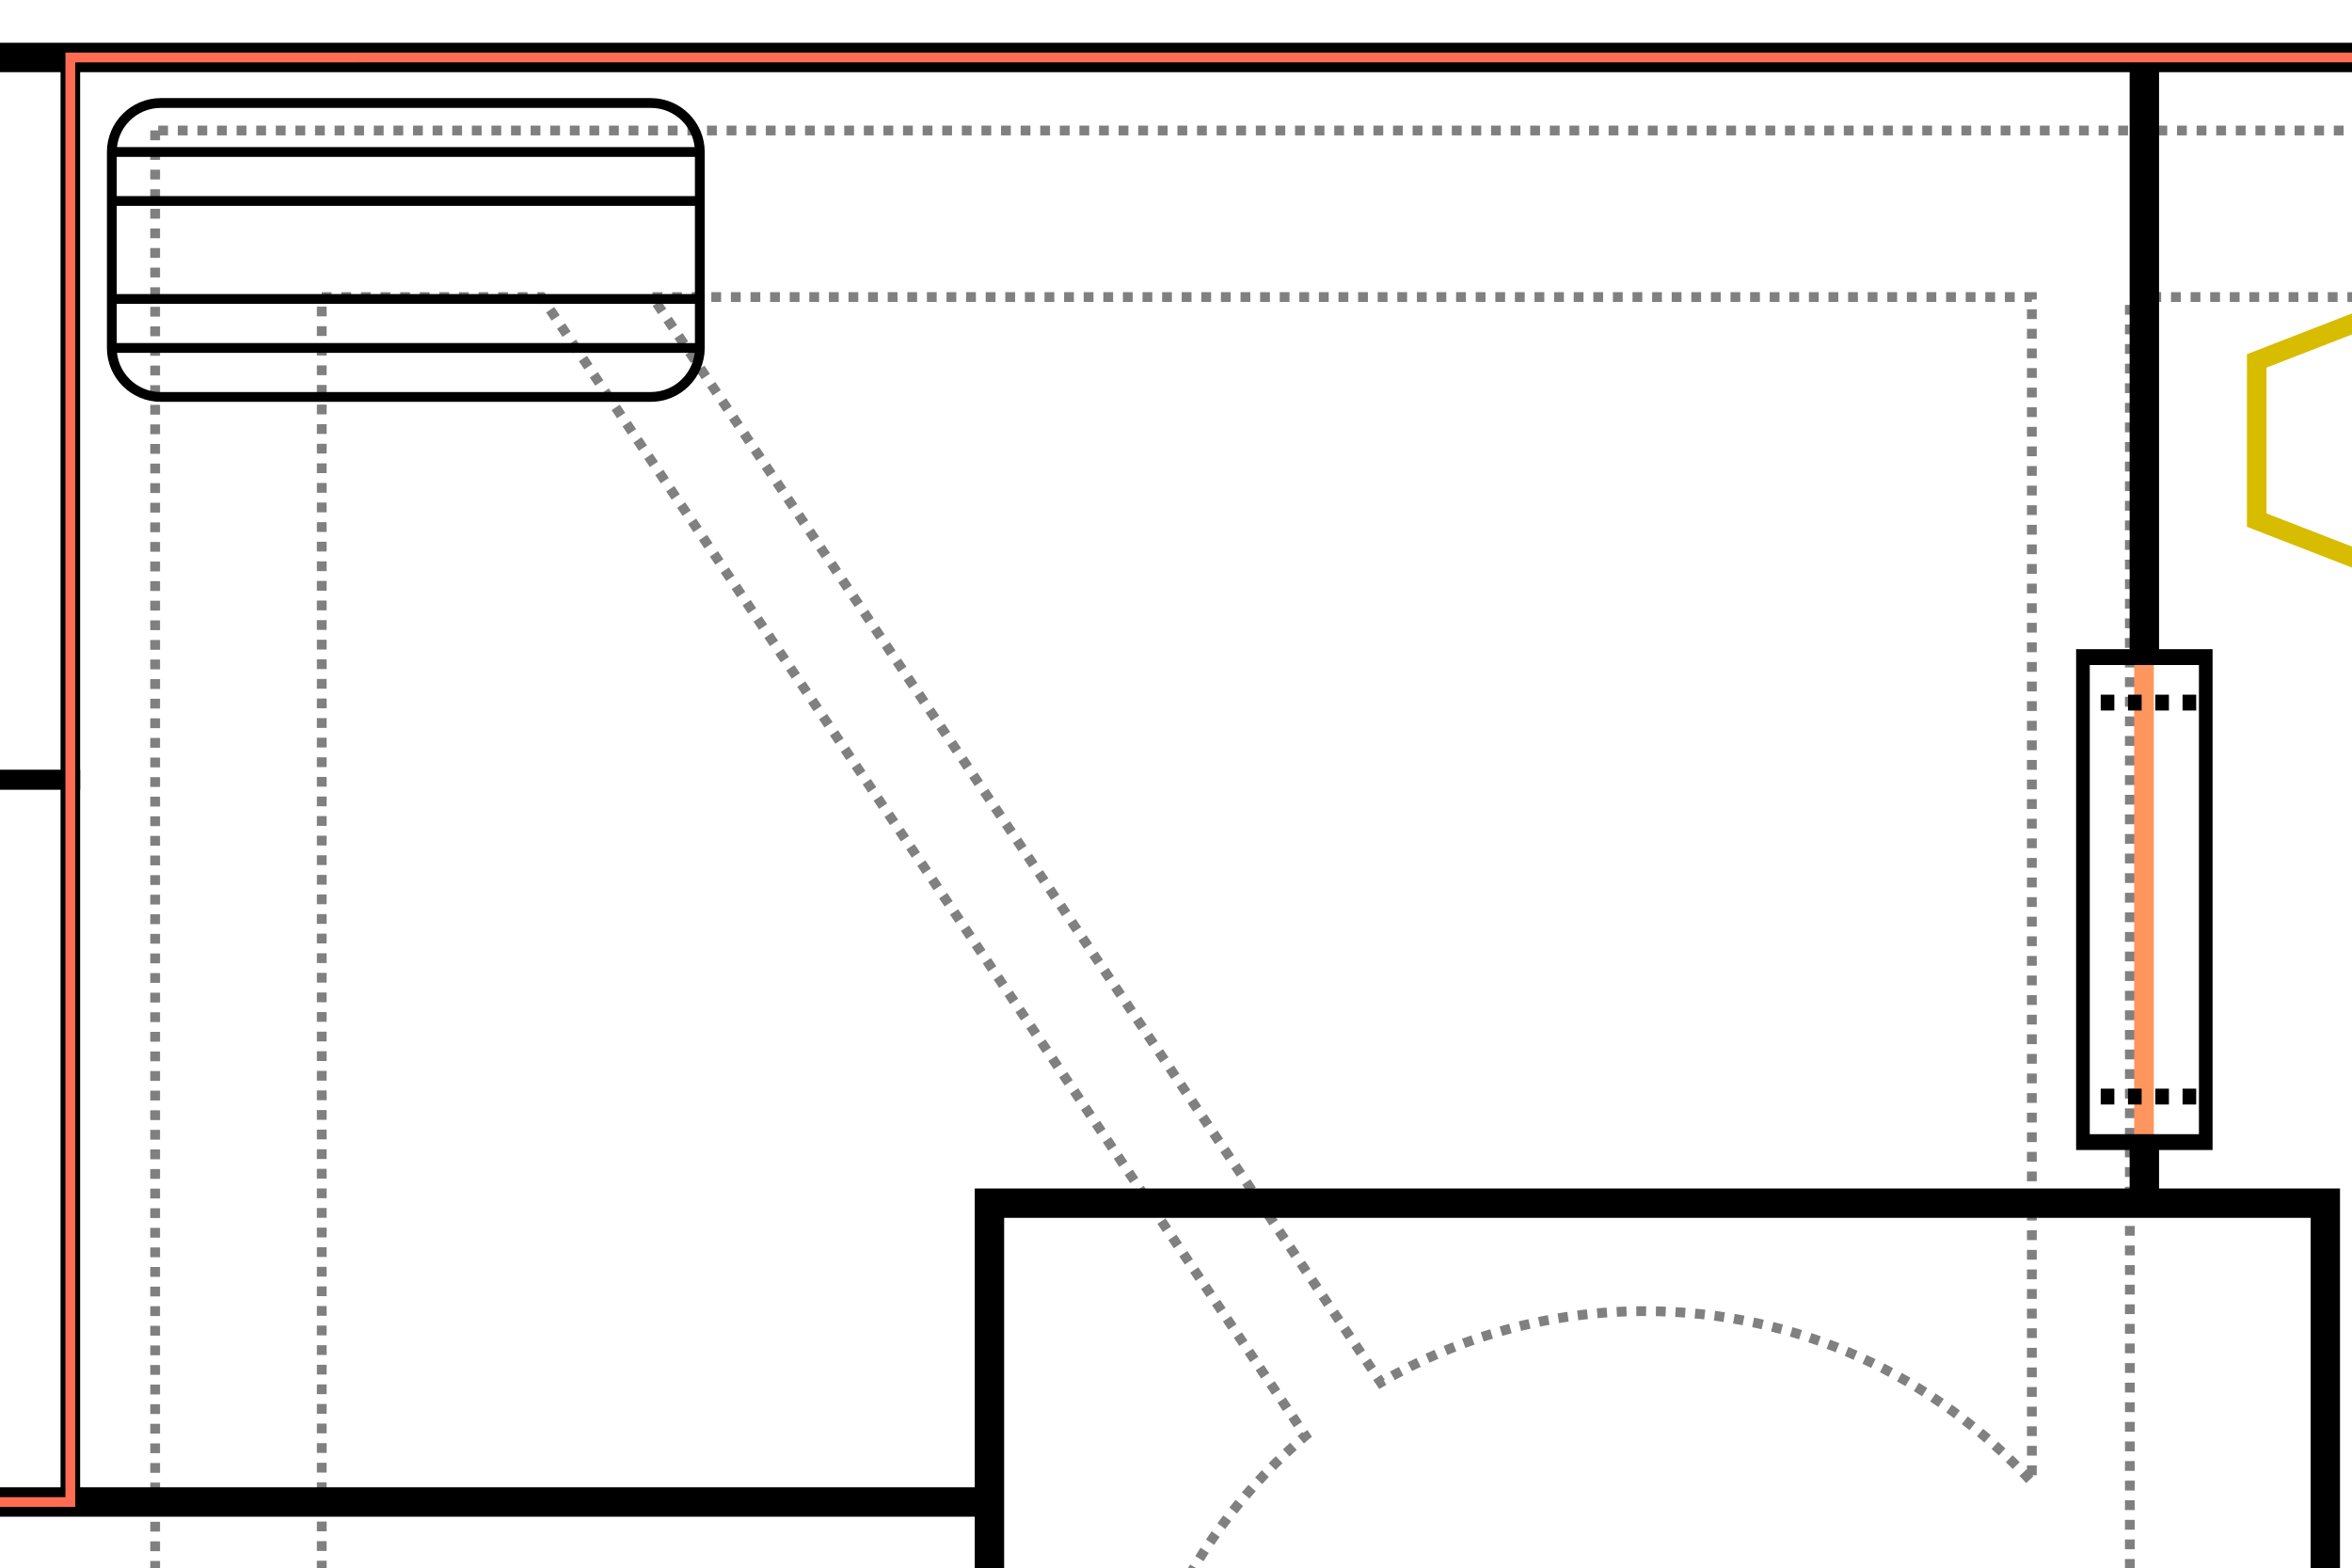
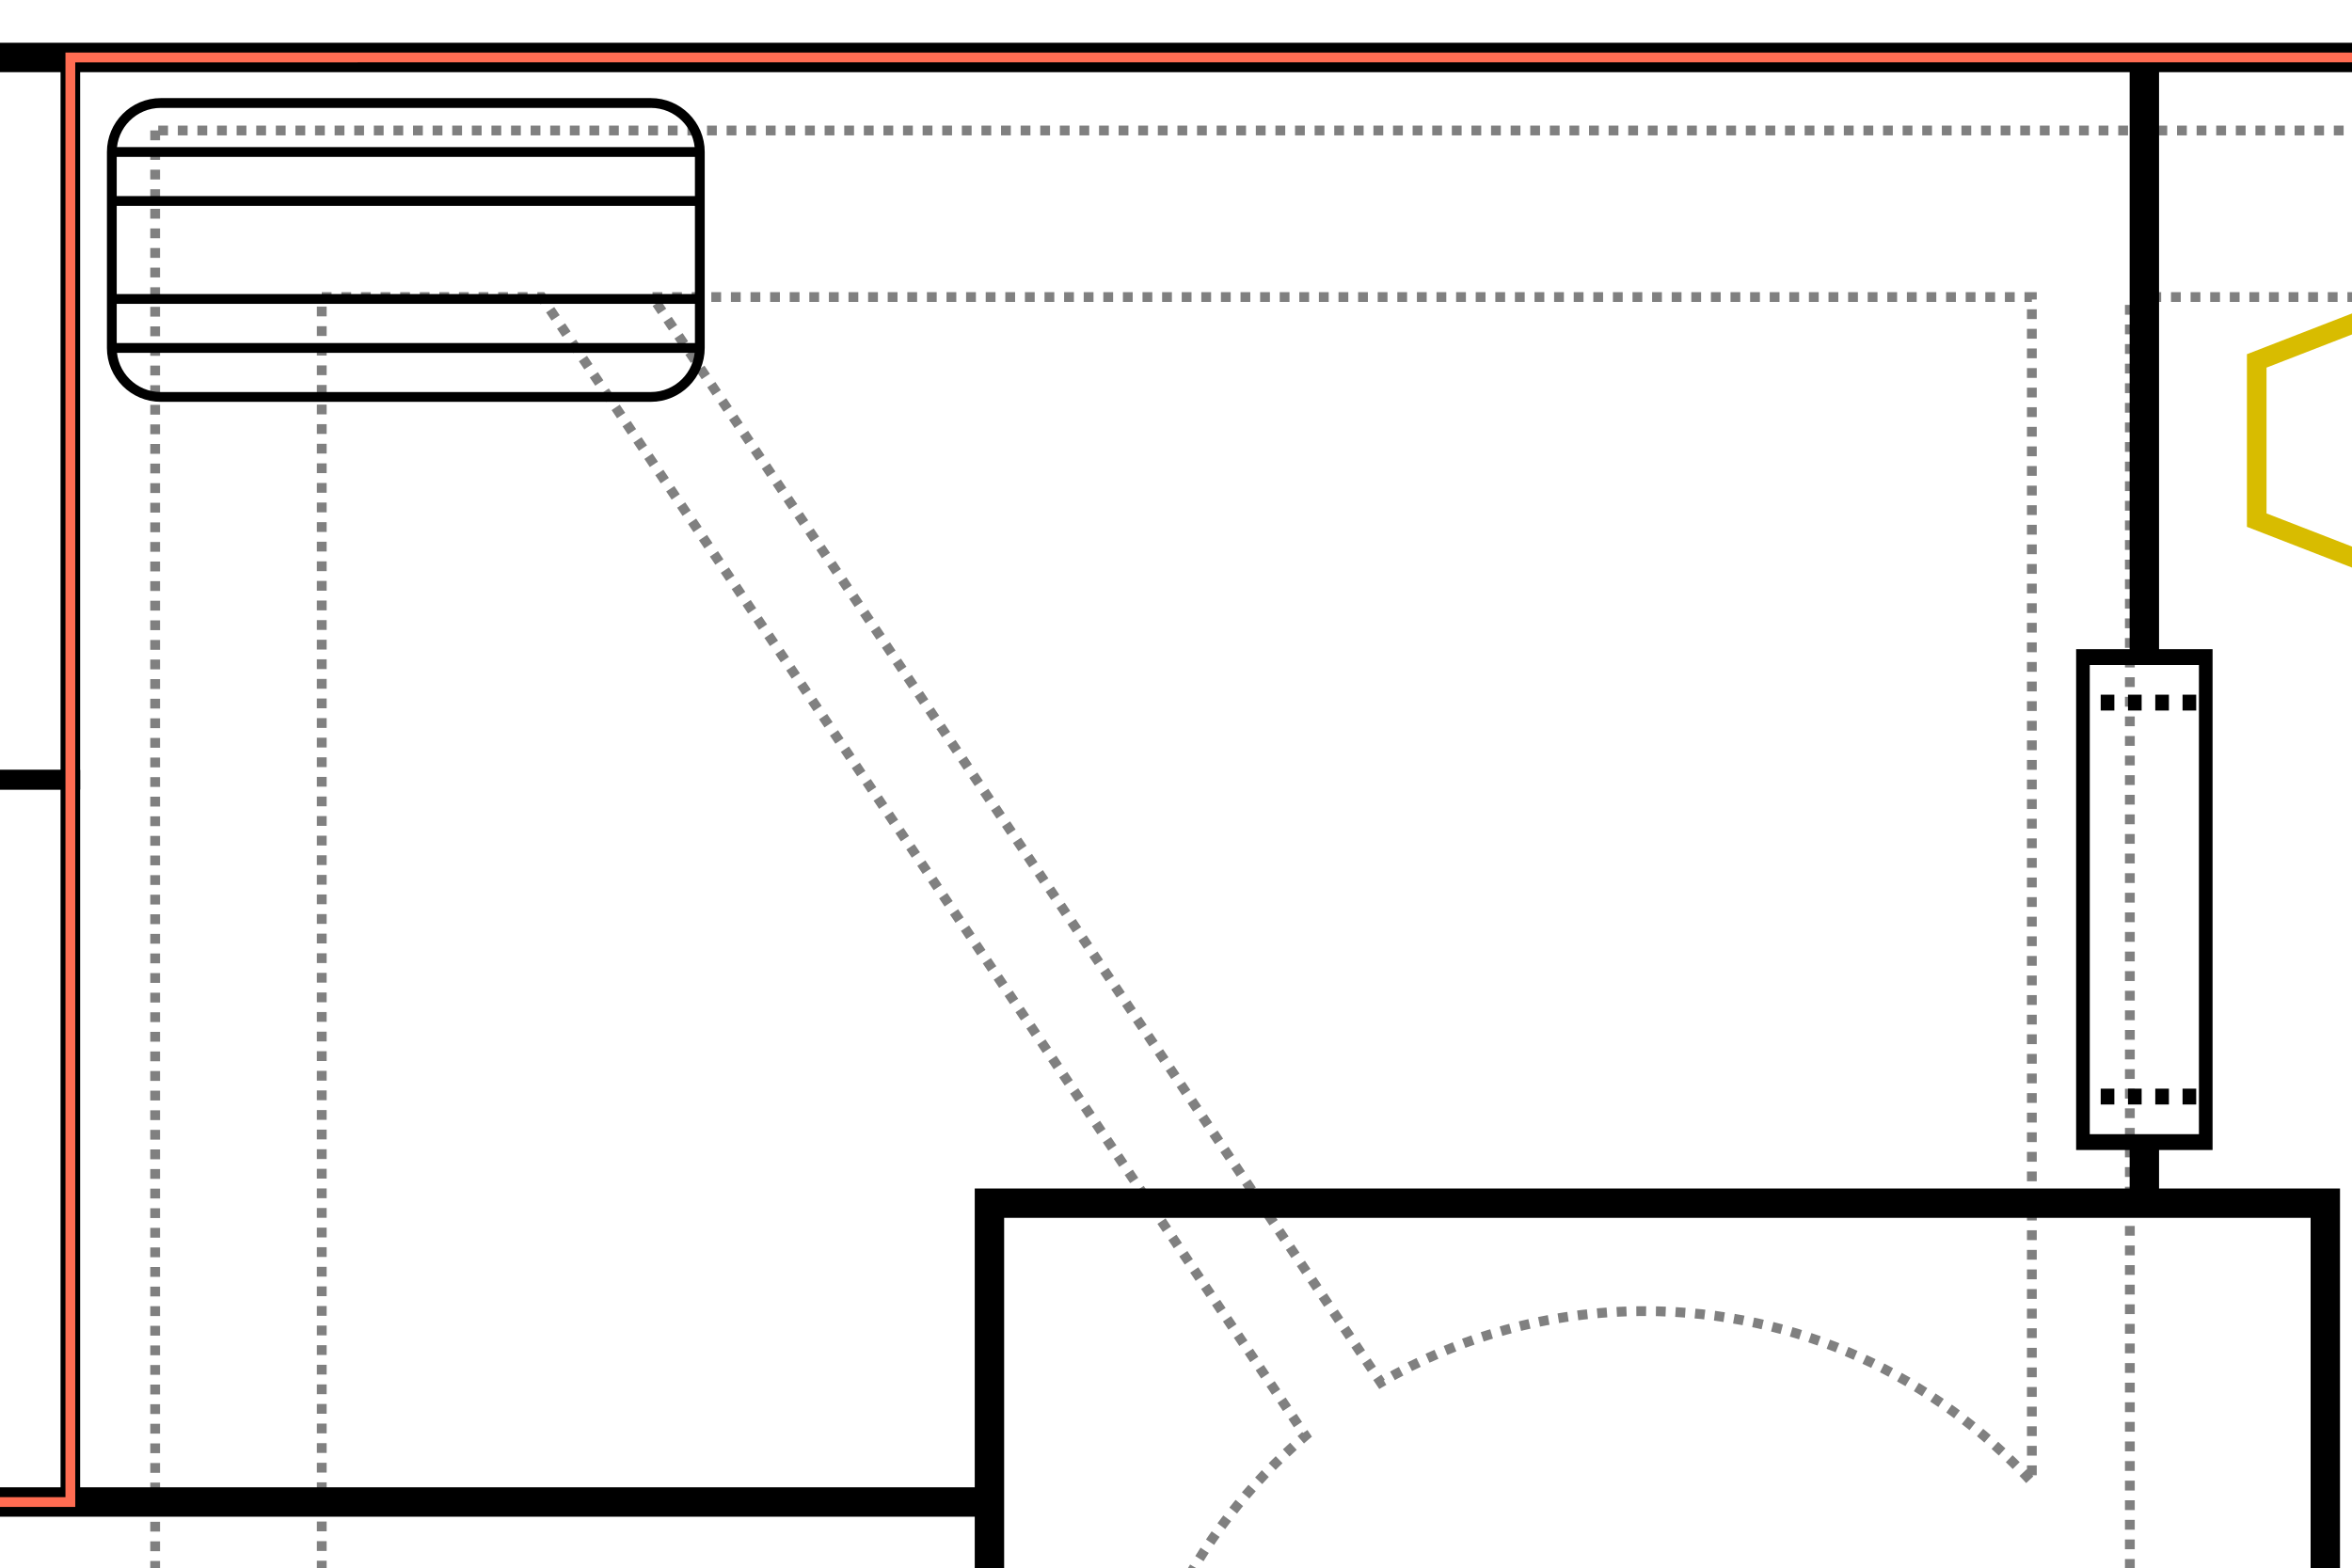
<svg xmlns="http://www.w3.org/2000/svg" width="480" height="320" id="svg2" version="1.1">
  <defs id="defs4" />
  <g id="layer1" transform="translate(0,0)">
    <rect style="color:#000000;fill:none;stroke:#000000;stroke-width:4;stroke-linecap:butt;stroke-linejoin:miter;stroke-miterlimit:4;stroke-opacity:1;stroke-dasharray:none;stroke-dashoffset:0;marker:none;visibility:visible;display:inline;overflow:visible;enable-background:accumulate" id="rect3879" width="147.432" height="147.432" x="-133.073" y="11.73" />
    <rect y="159.162" x="-133.073" height="147.432" width="147.432" id="rect3881" style="color:#000000;fill:none;stroke:#000000;stroke-width:4;stroke-linecap:butt;stroke-linejoin:miter;stroke-miterlimit:4;stroke-opacity:1;stroke-dasharray:none;stroke-dashoffset:0;marker:none;visibility:visible;display:inline;overflow:visible;enable-background:accumulate" />
    <path style="color:#000000;fill:none;stroke:#808080;stroke-width:2;stroke-linecap:butt;stroke-linejoin:miter;stroke-miterlimit:4;stroke-opacity:1;stroke-dasharray:2, 2;stroke-dashoffset:0;marker:none;visibility:visible;display:inline;overflow:visible;enable-background:accumulate" d="m 31.665,26.63 0,34 0,266.75 -141.938,0 0,52.312 141.938,0 0,171.844 c -4.555,4.375 -7.406,10.529 -7.406,17.344 0,6.818 2.847,12.968 7.406,17.344 l 1.344,1.188 c 4.156,3.43 9.503,5.5 15.312,5.5 5.809,0 11.126,-2.07 15.281,-5.5 l 2.063,-1.906 c 4.14,-4.319 6.687,-10.17 6.687,-16.625 0,-6.455 -2.547,-12.306 -6.687,-16.625 l 0,-77.625 231.937,0 c 11.826,4.502 24.657,7 38.063,7 13.406,0 26.237,-2.498 38.062,-7 l 40.938,0 0,30.156 -1.594,0 0,90.25 30.25,0 0,-90.25 -8.656,0 0,-30.156 285.844,0 0,76.719 c -4.168,4.323 -6.719,10.209 -6.719,16.688 0,13.276 10.751,24.031 24.031,24.031 13.281,0 24.031,-10.756 24.031,-24.031 0,-10.683 -6.951,-19.745 -16.594,-22.875 l 0,-82.531 -310.594,0 0,-47.438 c 5.134,-12.515 8,-26.198 8,-40.562 0,-14.365 -2.866,-28.047 -8,-40.562 l 0,-273.437 202.255,0 0,39.699 20.5,0 0,-55.355 82.995,0 0,125.062 -14.594,0 0,17 33.5,0 0,-17 -6.375,0 0,-143.406 -687.281,0 -34,0 z m 34,34 44.875,0 155.875,232.437 c -23.095,19.627 -37.75,48.88 -37.75,81.562 0,36.468 18.266,68.683 46.125,88 l -209.125,0 0,-402 z m 67.5,0 281.5,0 0,241.875 c -19.566,-21.421 -47.702,-34.875 -79,-34.875 -19.645,0 -38.052,5.323 -53.875,14.562 L 133.165,60.63 z m 281.5,386.125 0,15.875 -18.125,0 c 6.625,-4.593 12.704,-9.94 18.125,-15.875 z" id="rect3978-4" />
    <path style="color:#000000;fill:none;stroke:#d8bc00;stroke-width:4;stroke-linecap:butt;stroke-linejoin:miter;stroke-miterlimit:4;stroke-opacity:1;stroke-dasharray:none;stroke-dashoffset:0;marker:none;visibility:visible;display:inline;overflow:visible;enable-background:accumulate" d="m 460.558,106.168 41.875,16.25 83.75,0 41.875,-16.25 0,-32.5 -41.875,-16.25 -83.75,0 -41.875,16.25 0,32.5 z" id="path2952-7" />
    <path id="path3244" style="color:#000000;fill:none;stroke:#000000;stroke-width:6;stroke-linecap:butt;stroke-linejoin:miter;stroke-miterlimit:4;stroke-opacity:1;stroke-dasharray:none;stroke-dashoffset:0;marker:none;visibility:visible;display:inline;overflow:visible;enable-background:accumulate" d="m 893.806,11.727 -1026.882,0 0.003,587.804 902.547,0 0,-292.508 124.348,0 -0.015,-295.296 -5e-4,0 z m -1026.879,294.867 335,0 0,193.938 272.625,0 0,-254.939 -272.625,0 0,61.001" />
-     <path style="fill:none;stroke:#ff965d;stroke-width:4;stroke-linecap:butt;stroke-linejoin:miter;stroke-miterlimit:4;stroke-opacity:1;stroke-dasharray:none" d="m 437.552,134.34 0,98.788" id="path4227" />
    <g id="g4105-1" transform="matrix(1,0,0,1.161285,-1087.908,-490.0486)">
      <rect y="537.487" x="1513" height="85.25" width="25.062" id="rect4095-5" style="color:#000000;fill:none;stroke:#000000;stroke-width:2.784;stroke-linecap:butt;stroke-linejoin:miter;stroke-miterlimit:4;stroke-opacity:1;stroke-dasharray:none;stroke-dashoffset:0;marker:none;visibility:visible;display:inline;overflow:visible;enable-background:accumulate" />
      <path id="path4103-2" d="m 1538.062,614.737 -25.062,0" style="color:#000000;fill:none;stroke:#000000;stroke-width:2.784;stroke-linecap:butt;stroke-linejoin:miter;stroke-miterlimit:4;stroke-opacity:1;stroke-dasharray:2.784, 2.784;stroke-dashoffset:3.619;marker:none;visibility:visible;display:inline;overflow:visible;enable-background:accumulate" />
      <path id="rect4098-7" d="m 1538.062,545.487 -25.062,0" style="color:#000000;fill:none;stroke:#000000;stroke-width:2.784;stroke-linecap:butt;stroke-linejoin:miter;stroke-miterlimit:4;stroke-opacity:1;stroke-dasharray:2.784, 2.784;stroke-dashoffset:3.619;marker:none;visibility:visible;display:inline;overflow:visible;enable-background:accumulate" />
    </g>
    <path style="fill:none;stroke:#000000;stroke-width:6;stroke-linecap:butt;stroke-linejoin:miter;stroke-miterlimit:4;stroke-opacity:1;stroke-dasharray:none" d="m 437.623,134.127 0,-122.398" id="path4171" />
    <path style="fill:none;stroke:#000000;stroke-width:6;stroke-linecap:butt;stroke-linejoin:miter;stroke-miterlimit:4;stroke-opacity:1;stroke-dasharray:none" d="m 437.623,233.127 0,12.466" id="path4173" />
    <g id="g4191" transform="translate(-1837.179,-131.3385)">
      <rect ry="10" rx="10" y="152.362" x="1860" height="60" width="120" id="rect4185" style="color:#000000;fill:none;stroke:#000000;stroke-width:2;stroke-linecap:butt;stroke-linejoin:miter;stroke-miterlimit:4;stroke-opacity:1;stroke-dasharray:none;stroke-dashoffset:0;marker:none;visibility:visible;display:inline;overflow:visible;enable-background:accumulate" />
      <path style="color:#000000;fill:none;stroke:#000000;stroke-width:2;stroke-linecap:butt;stroke-linejoin:miter;stroke-miterlimit:4;stroke-opacity:1;stroke-dashoffset:0;marker:none;visibility:visible;display:inline;overflow:visible;enable-background:accumulate" d="m 1980,202.362 -120,0 m 0,-40 120,0" id="rect4187" />
      <path style="color:#000000;fill:none;stroke:#000000;stroke-width:2;stroke-linecap:butt;stroke-linejoin:miter;stroke-miterlimit:4;stroke-opacity:1;stroke-dashoffset:0;marker:none;visibility:visible;display:inline;overflow:visible;enable-background:accumulate" d="m 1980,192.362 -120,0 m 0,-20 120,0" id="rect4189" />
    </g>
    <path style="fill:none;stroke:#ff6c52;stroke-width:2;stroke-linecap:butt;stroke-linejoin:miter;stroke-miterlimit:4;stroke-opacity:1;stroke-dasharray:none" d="m 893.806,11.728 -879.448,0.002 0,294.864 -147.432,0 0,292.937 902.547,0 0,-292.508 124.348,0 -0.015,-295.295 z" id="path2910-23" />
  </g>
</svg>
